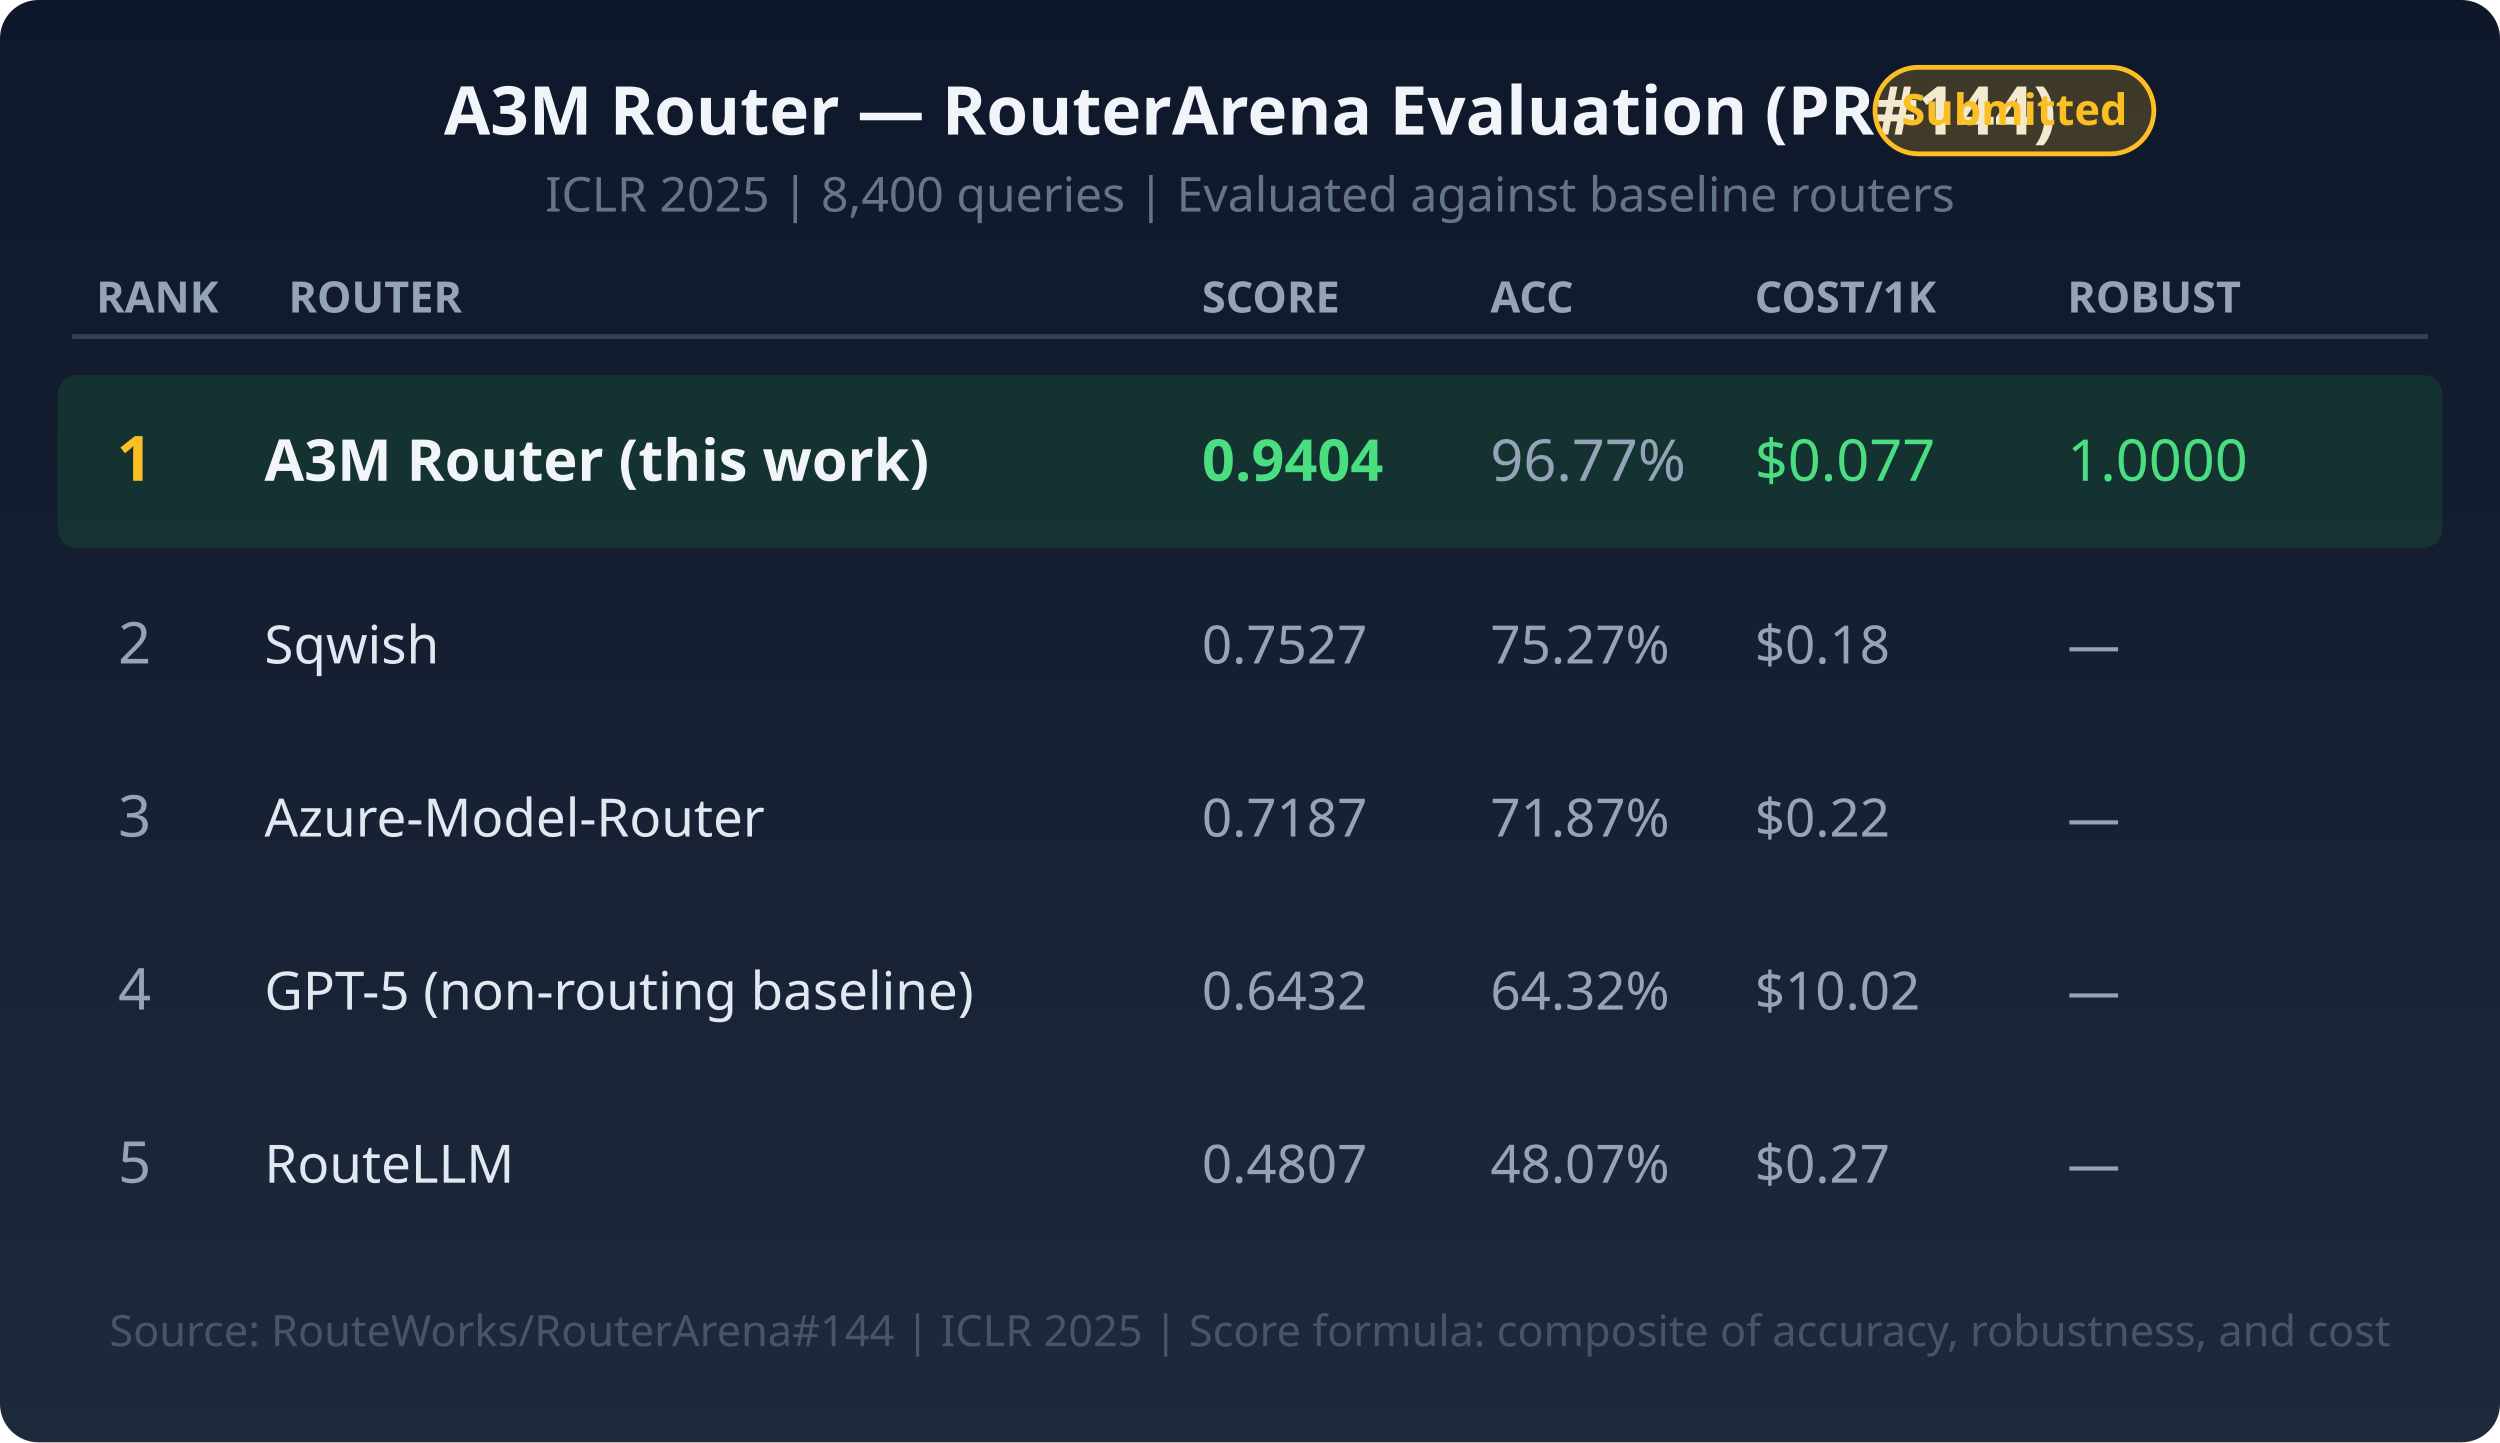
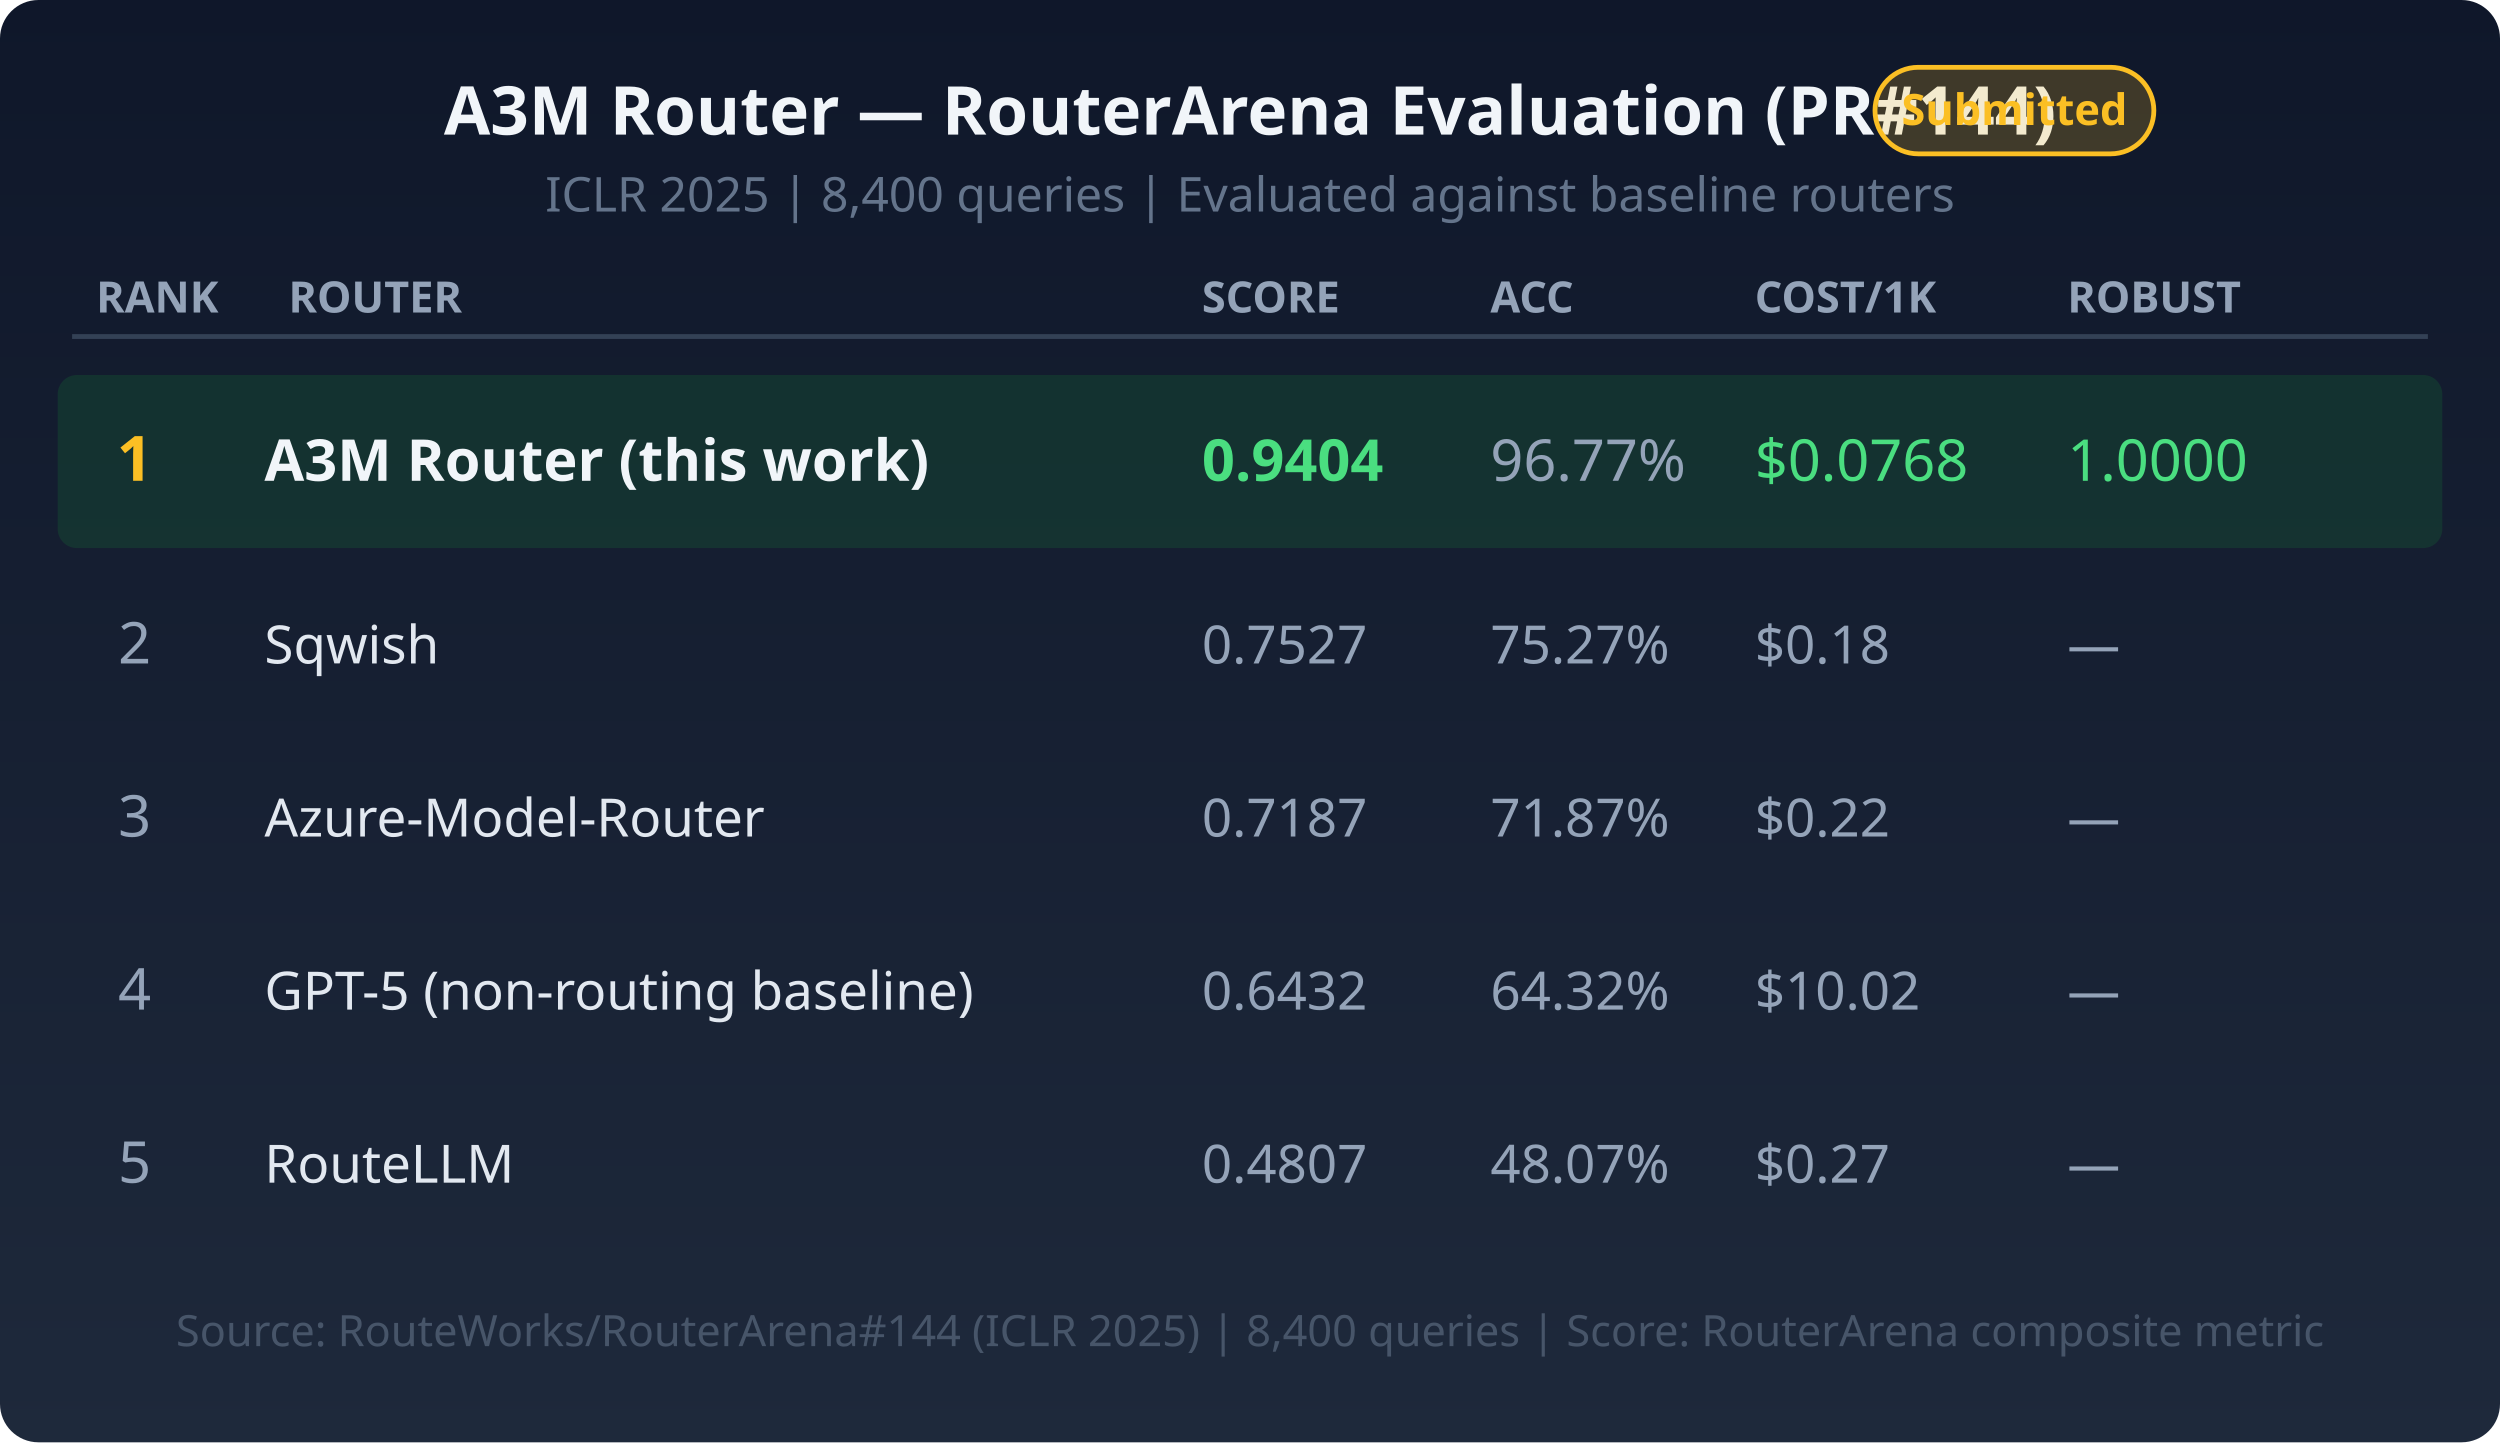
<svg xmlns="http://www.w3.org/2000/svg" viewBox="0 0 520 300" width="520" height="300">
  <defs>
    <linearGradient id="rankBg" x1="0%" y1="0%" x2="0%" y2="100%">
      <stop offset="0%" stop-color="#0f172a" />
      <stop offset="100%" stop-color="#1e293b" />
    </linearGradient>
  </defs>
  <rect width="520" height="300" fill="url(#rankBg)" rx="8" />
  <text x="260" y="28" text-anchor="middle" fill="#f1f5f9" font-family="system-ui,sans-serif" font-size="14" font-weight="600">A3M Router — RouterArena Evaluation (PR#144)</text>
  <text x="260" y="44" text-anchor="middle" fill="#64748b" font-family="system-ui,sans-serif" font-size="10">ICLR 2025 | 8,400 queries | Evaluated against baseline routers</text>
  <rect x="390" y="14" width="58" height="18" rx="9" fill="#fbbf24" fill-opacity="0.2" stroke="#fbbf24" stroke-width="1" />
  <text x="419" y="26" text-anchor="middle" fill="#fbbf24" font-family="system-ui,sans-serif" font-size="9" font-weight="600">Submitted</text>
  <text x="20" y="65" fill="#94a3b8" font-family="system-ui,sans-serif" font-size="9" font-weight="600">RANK</text>
  <text x="60" y="65" fill="#94a3b8" font-family="system-ui,sans-serif" font-size="9" font-weight="600">ROUTER</text>
  <text x="250" y="65" fill="#94a3b8" font-family="system-ui,sans-serif" font-size="9" font-weight="600">SCORE</text>
  <text x="310" y="65" fill="#94a3b8" font-family="system-ui,sans-serif" font-size="9" font-weight="600">ACC</text>
  <text x="365" y="65" fill="#94a3b8" font-family="system-ui,sans-serif" font-size="9" font-weight="600">COST/1K</text>
  <text x="430" y="65" fill="#94a3b8" font-family="system-ui,sans-serif" font-size="9" font-weight="600">ROBUST</text>
  <line x1="15" y1="70" x2="505" y2="70" stroke="#334155" stroke-width="1" />
  <rect x="12" y="78" width="496" height="36" rx="4" fill="#166534" fill-opacity="0.3" />
  <text x="28" y="100" text-anchor="middle" fill="#fbbf24" font-family="system-ui,sans-serif" font-size="13" font-weight="700">1</text>
  <text x="55" y="100" fill="#f1f5f9" font-family="system-ui,sans-serif" font-size="12" font-weight="600">A3M Router (this work)</text>
  <text x="250" y="100" fill="#4ade80" font-family="system-ui,sans-serif" font-size="12" font-weight="700">0.9404</text>
  <text x="310" y="100" fill="#94a3b8" font-family="system-ui,sans-serif" font-size="12">96.77%</text>
-   <text x="365" y="100" fill="#4ade80" font-family="system-ui,sans-serif" font-size="12">$0.077</text>
+   <text x="365" y="100" fill="#4ade80" font-family="system-ui,sans-serif" font-size="12">$0.0768</text>
  <text x="430" y="100" fill="#4ade80" font-family="system-ui,sans-serif" font-size="12">1.0000</text>
  <rect x="12" y="118" width="496" height="32" rx="4" fill="none" />
  <text x="28" y="138" text-anchor="middle" fill="#94a3b8" font-family="system-ui,sans-serif" font-size="12">2</text>
  <text x="55" y="138" fill="#e2e8f0" font-family="system-ui,sans-serif" font-size="11">Sqwish</text>
  <text x="250" y="138" fill="#94a3b8" font-family="system-ui,sans-serif" font-size="11">0.7527</text>
  <text x="310" y="138" fill="#94a3b8" font-family="system-ui,sans-serif" font-size="11">75.27%</text>
  <text x="365" y="138" fill="#94a3b8" font-family="system-ui,sans-serif" font-size="11">$0.18</text>
  <text x="430" y="138" fill="#94a3b8" font-family="system-ui,sans-serif" font-size="11">—</text>
  <rect x="12" y="154" width="496" height="32" rx="4" fill="none" />
  <text x="28" y="174" text-anchor="middle" fill="#94a3b8" font-family="system-ui,sans-serif" font-size="12">3</text>
  <text x="55" y="174" fill="#e2e8f0" font-family="system-ui,sans-serif" font-size="11">Azure-Model-Router</text>
  <text x="250" y="174" fill="#94a3b8" font-family="system-ui,sans-serif" font-size="11">0.7187</text>
  <text x="310" y="174" fill="#94a3b8" font-family="system-ui,sans-serif" font-size="11">71.87%</text>
  <text x="365" y="174" fill="#94a3b8" font-family="system-ui,sans-serif" font-size="11">$0.22</text>
  <text x="430" y="174" fill="#94a3b8" font-family="system-ui,sans-serif" font-size="11">—</text>
  <rect x="12" y="190" width="496" height="32" rx="4" fill="none" />
  <text x="28" y="210" text-anchor="middle" fill="#94a3b8" font-family="system-ui,sans-serif" font-size="12">4</text>
  <text x="55" y="210" fill="#e2e8f0" font-family="system-ui,sans-serif" font-size="11">GPT-5 (non-routing baseline)</text>
  <text x="250" y="210" fill="#94a3b8" font-family="system-ui,sans-serif" font-size="11">0.6432</text>
  <text x="310" y="210" fill="#94a3b8" font-family="system-ui,sans-serif" font-size="11">64.32%</text>
  <text x="365" y="210" fill="#94a3b8" font-family="system-ui,sans-serif" font-size="11">$10.02</text>
  <text x="430" y="210" fill="#94a3b8" font-family="system-ui,sans-serif" font-size="11">—</text>
  <rect x="12" y="226" width="496" height="32" rx="4" fill="none" />
  <text x="28" y="246" text-anchor="middle" fill="#94a3b8" font-family="system-ui,sans-serif" font-size="12">5</text>
  <text x="55" y="246" fill="#e2e8f0" font-family="system-ui,sans-serif" font-size="11">RouteLLM</text>
  <text x="250" y="246" fill="#94a3b8" font-family="system-ui,sans-serif" font-size="11">0.4807</text>
  <text x="310" y="246" fill="#94a3b8" font-family="system-ui,sans-serif" font-size="11">48.07%</text>
  <text x="365" y="246" fill="#94a3b8" font-family="system-ui,sans-serif" font-size="11">$0.27</text>
  <text x="430" y="246" fill="#94a3b8" font-family="system-ui,sans-serif" font-size="11">—</text>
-   <text x="260" y="280" text-anchor="middle" fill="#475569" font-family="system-ui,sans-serif" font-size="9">Source: RouteWorks/RouterArena#144 | ICLR 2025 | Score formula: composite of accuracy, robustness, and cost</text>
+   <text x="260" y="280" text-anchor="middle" fill="#475569" font-family="system-ui,sans-serif" font-size="9">Source: RouteWorks/RouterArena#144 (ICLR 2025) | 8,400 queries | Score: RouterArena composite metric</text>
</svg>
